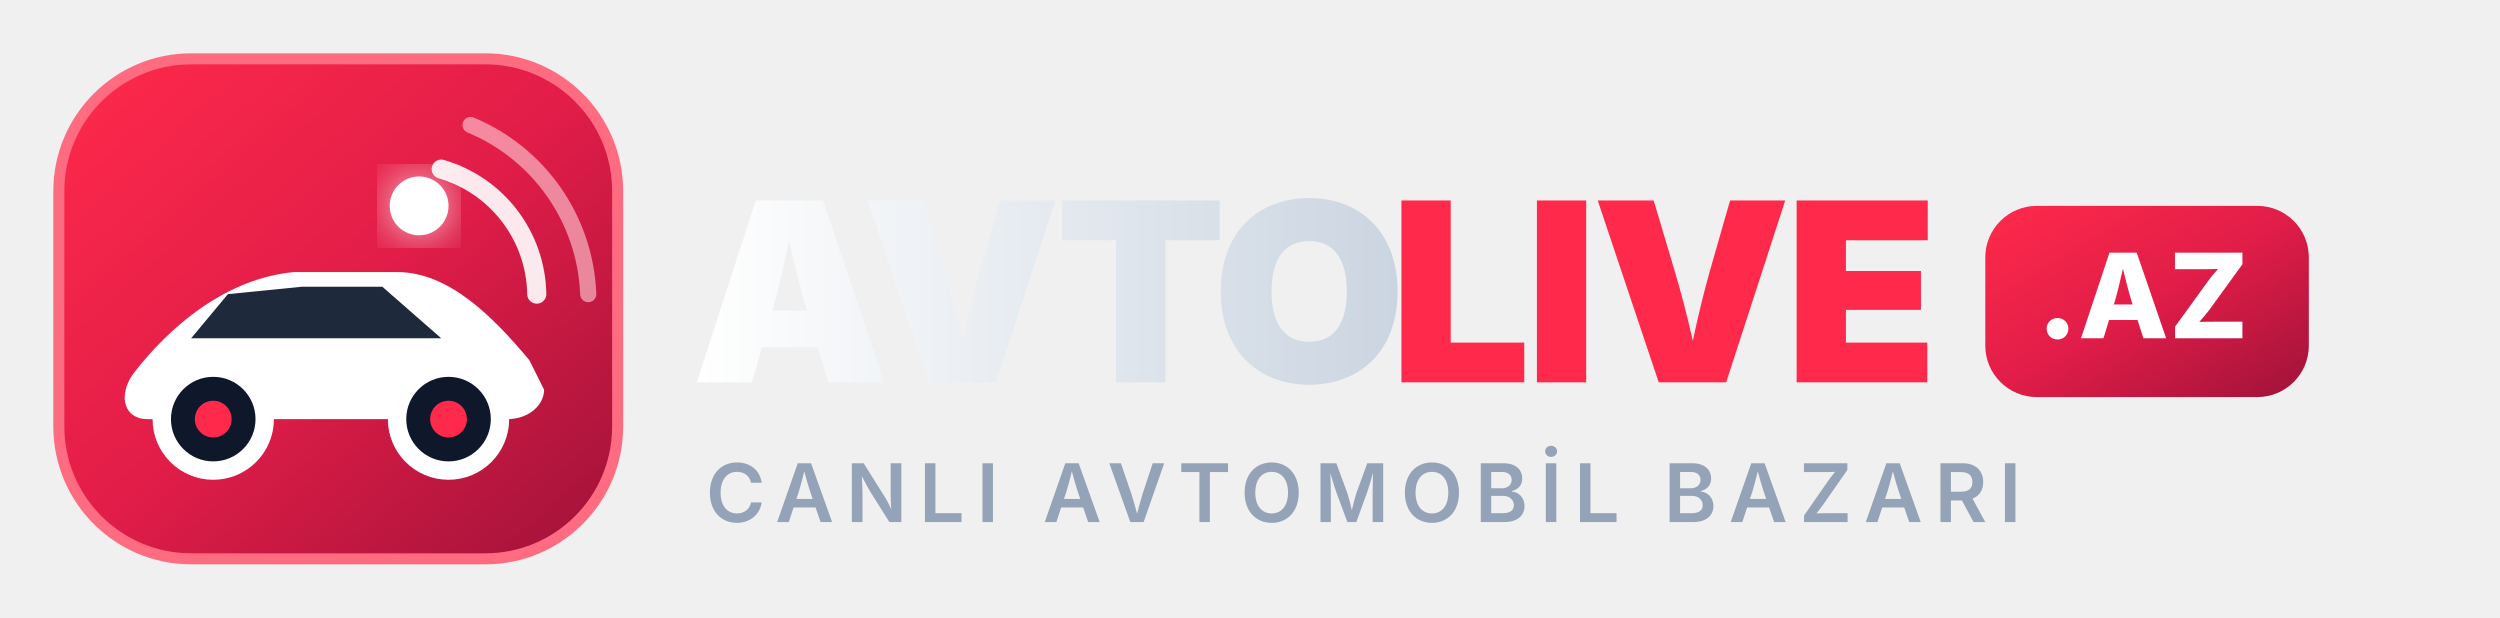
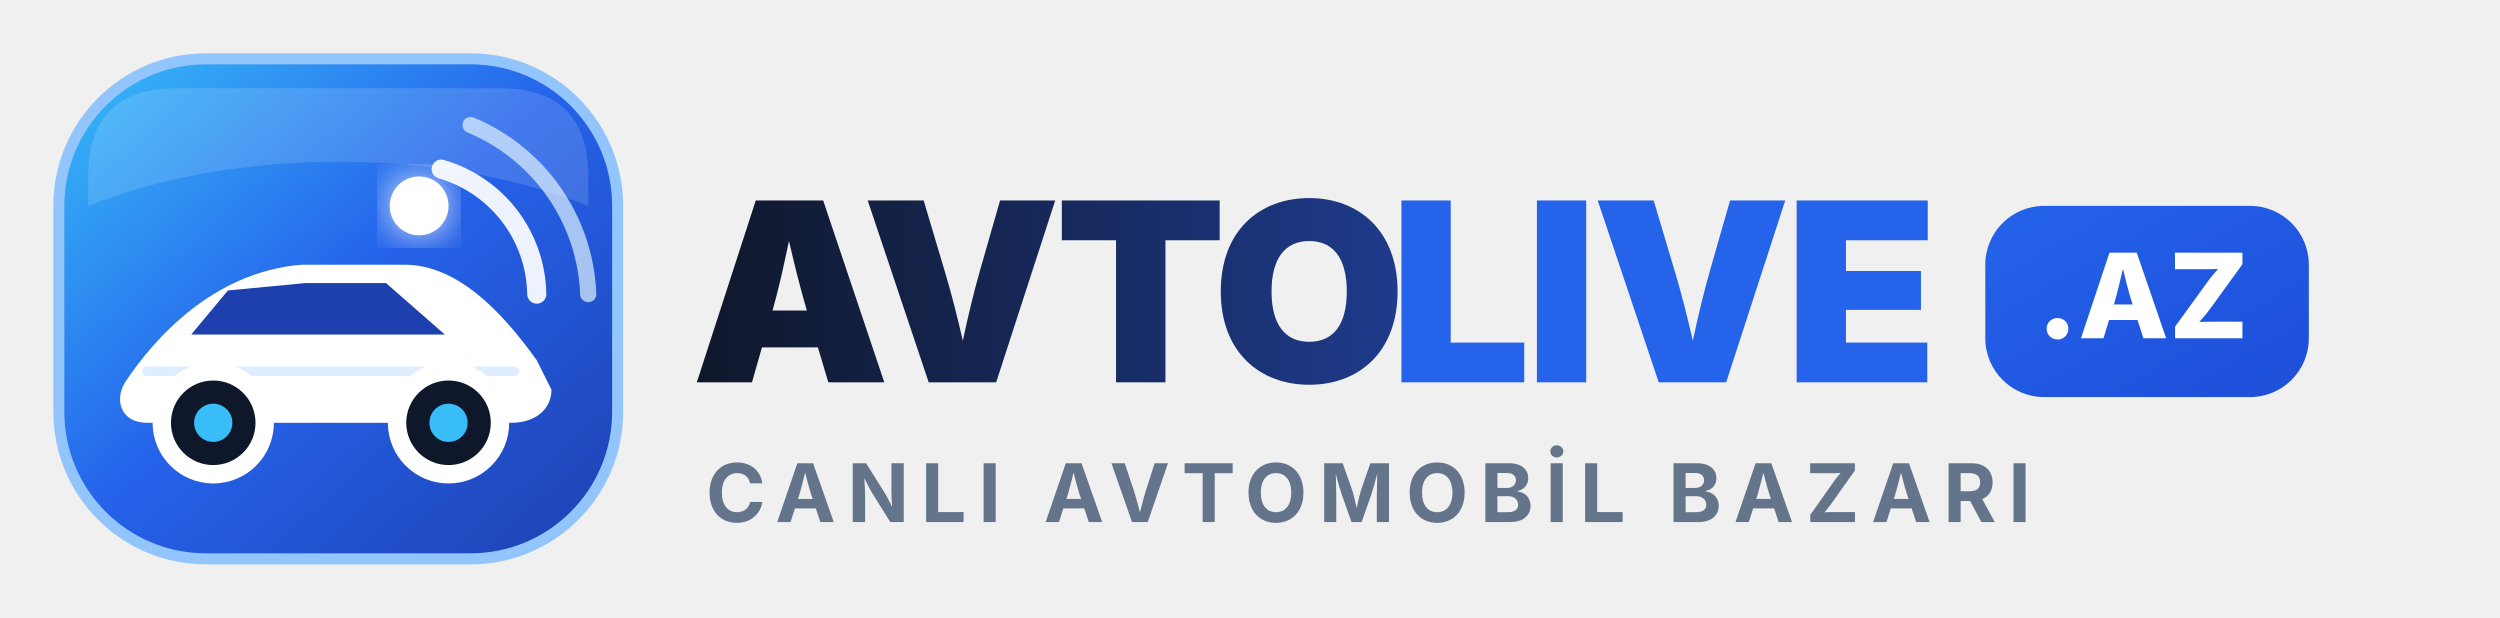
<svg xmlns="http://www.w3.org/2000/svg" viewBox="0 0 340 84" fill="none">
  <defs>
-     <linearGradient id="crimsonGrad" x1="0%" y1="0%" x2="100%" y2="100%">
-       <stop offset="0%" stop-color="#FF2A4B" />
-       <stop offset="50%" stop-color="#E11D48" />
-       <stop offset="100%" stop-color="#9F1239" />
+     <linearGradient id="blueGrad" x1="0%" y1="0%" x2="100%" y2="100%">
+       <stop offset="0%" stop-color="#38BDF8" />
+       <stop offset="48%" stop-color="#2563EB" />
+       <stop offset="100%" stop-color="#1E40AF" />
    </linearGradient>
-     <linearGradient id="metalGrad" x1="0%" y1="0%" x2="100%" y2="0%">
-       <stop offset="0%" stop-color="#FFFFFF" />
-       <stop offset="100%" stop-color="#CBD5E1" />
+     <linearGradient id="navyGrad" x1="0%" y1="0%" x2="100%" y2="0%">
+       <stop offset="0%" stop-color="#0F172A" />
+       <stop offset="100%" stop-color="#1E3A8A" />
    </linearGradient>
-     <filter id="glow" x="-20%" y="-20%" width="140%" height="140%">
-       <feGaussianBlur stdDeviation="3.5" result="blur" />
+     <linearGradient id="pillGrad" x1="0%" y1="0%" x2="100%" y2="100%">
+       <stop offset="0%" stop-color="#2563EB" />
+       <stop offset="100%" stop-color="#1D4ED8" />
+     </linearGradient>
+     <filter id="blueGlow" x="-20%" y="-20%" width="140%" height="140%">
+       <feGaussianBlur stdDeviation="2.8" result="blur" />
      <feComposite in="SourceGraphic" in2="blur" operator="over" />
    </filter>
  </defs>
  <g transform="translate(6, 6)">
-     <rect x="2" y="2" width="76" height="68" rx="18" fill="url(#crimsonGrad)" stroke="#FF6B81" stroke-width="1.5" />
-     <path d="M54 17 A18 18 0 0 1 67 34" stroke="#FFFFFF" stroke-width="2.6" stroke-linecap="round" opacity="0.9">
-       <animate attributeName="opacity" values="0.3;1;0.3" dur="1.8s" repeatCount="indefinite" />
+     <rect x="2" y="2" width="76" height="68" rx="20" fill="url(#blueGrad)" stroke="#93C5FD" stroke-width="1.5" />
+     <path d="M18 6 H62 C70 6 74 10 74 18 V22 C54 14 26 14 6 22 V18 C6 10 10 6 18 6 Z" fill="#FFFFFF" opacity="0.14" />
+     <path d="M54 17 A18 18 0 0 1 67 34" stroke="#FFFFFF" stroke-width="2.6" stroke-linecap="round" opacity="0.92">
+       <animate attributeName="opacity" values="0.35;1;0.35" dur="1.8s" repeatCount="indefinite" />
    </path>
-     <path d="M58 11 A26 26 0 0 1 74 34" stroke="#FFD1D9" stroke-width="2.2" stroke-linecap="round" opacity="0.6">
-       <animate attributeName="opacity" values="0.15;0.85;0.15" dur="1.8s" begin="0.3s" repeatCount="indefinite" />
+     <path d="M58 11 A26 26 0 0 1 74 34" stroke="#E0F2FE" stroke-width="2.2" stroke-linecap="round" opacity="0.7">
+       <animate attributeName="opacity" values="0.2;0.9;0.2" dur="1.8s" begin="0.3s" repeatCount="indefinite" />
    </path>
-     <circle cx="51" cy="22" r="4" fill="#FFFFFF" filter="url(#glow)">
+     <circle cx="51" cy="22" r="4" fill="#FFFFFF" filter="url(#blueGlow)">
      <animate attributeName="r" values="3.2;4.8;3.2" dur="1.4s" repeatCount="indefinite" />
    </circle>
-     <path d="M12 45 C15 41, 23 32, 34 31 L48 31 C55 31, 61 37, 66 43 L68 47 C68 49, 66 51, 63 51 L14 51 C11 51, 10 48, 12 45 Z" fill="#FFFFFF" />
-     <path d="M25 34 L35 33 L46 33 L54 40 L20 40 Z" fill="#1E293B" />
-     <circle cx="23" cy="51" r="7" fill="#0F172A" stroke="#FFFFFF" stroke-width="2.5" />
-     <circle cx="23" cy="51" r="2.5" fill="#FF2A4B" />
-     <circle cx="55" cy="51" r="7" fill="#0F172A" stroke="#FFFFFF" stroke-width="2.5" />
-     <circle cx="55" cy="51" r="2.5" fill="#FF2A4B" />
+     <path d="M11 46 C15 40, 23 31, 35 30 L49 30 C56 30, 62 36, 67 43 L69 47 C69 49.5, 67 51.5, 63.5 51.5 L14 51.5 C10.5 51.5, 9.5 48.5, 11 46 Z" fill="#FFFFFF" />
+     <path d="M25 33.5 L35.5 32.5 L46.5 32.5 L54.5 39.5 L20 39.5 Z" fill="#1E40AF" />
+     <path d="M14 44.5 H64" stroke="#DBEAFE" stroke-width="1.3" stroke-linecap="round" opacity="0.85" />
+     <circle cx="23" cy="51.5" r="7" fill="#0F172A" stroke="#FFFFFF" stroke-width="2.5" />
+     <circle cx="23" cy="51.5" r="2.6" fill="#38BDF8" />
+     <circle cx="55" cy="51.5" r="7" fill="#0F172A" stroke="#FFFFFF" stroke-width="2.5" />
+     <circle cx="55" cy="51.5" r="2.6" fill="#38BDF8" />
  </g>
  <g transform="translate(94, 18)">
-     <text x="0" y="34" font-family="'Plus Jakarta Sans', 'Inter', sans-serif" font-weight="900" font-size="34" letter-spacing="-0.8" fill="url(#metalGrad)">AVTO</text>
-     <text x="95" y="34" font-family="'Plus Jakarta Sans', 'Inter', sans-serif" font-weight="900" font-size="34" letter-spacing="-0.8" fill="#FF2A4B">LIVE</text>
-     <rect x="176" y="10" width="44" height="26" rx="7" fill="url(#crimsonGrad)" />
+     <text x="0" y="34" font-family="'Plus Jakarta Sans', 'Inter', sans-serif" font-weight="900" font-size="34" letter-spacing="-0.8" fill="url(#navyGrad)">AVTO</text>
+     <text x="95" y="34" font-family="'Plus Jakarta Sans', 'Inter', sans-serif" font-weight="900" font-size="34" letter-spacing="-0.8" fill="#2563EB">LIVE</text>
+     <rect x="176" y="10" width="44" height="26" rx="8" fill="url(#pillGrad)" />
    <text x="183" y="28" font-family="'Plus Jakarta Sans', 'Inter', sans-serif" font-weight="800" font-size="16" fill="#FFFFFF">.AZ</text>
-     <text x="2" y="53" font-family="'Plus Jakarta Sans', 'Inter', sans-serif" font-weight="600" font-size="11" letter-spacing="1.6" fill="#94A3B8">CANLI AVTOMOBİL BAZARI</text>
+     <text x="2" y="53" font-family="'Plus Jakarta Sans', 'Inter', sans-serif" font-weight="700" font-size="11" letter-spacing="1.6" fill="#64748B">CANLI AVTOMOBİL BAZARI</text>
  </g>
</svg>
